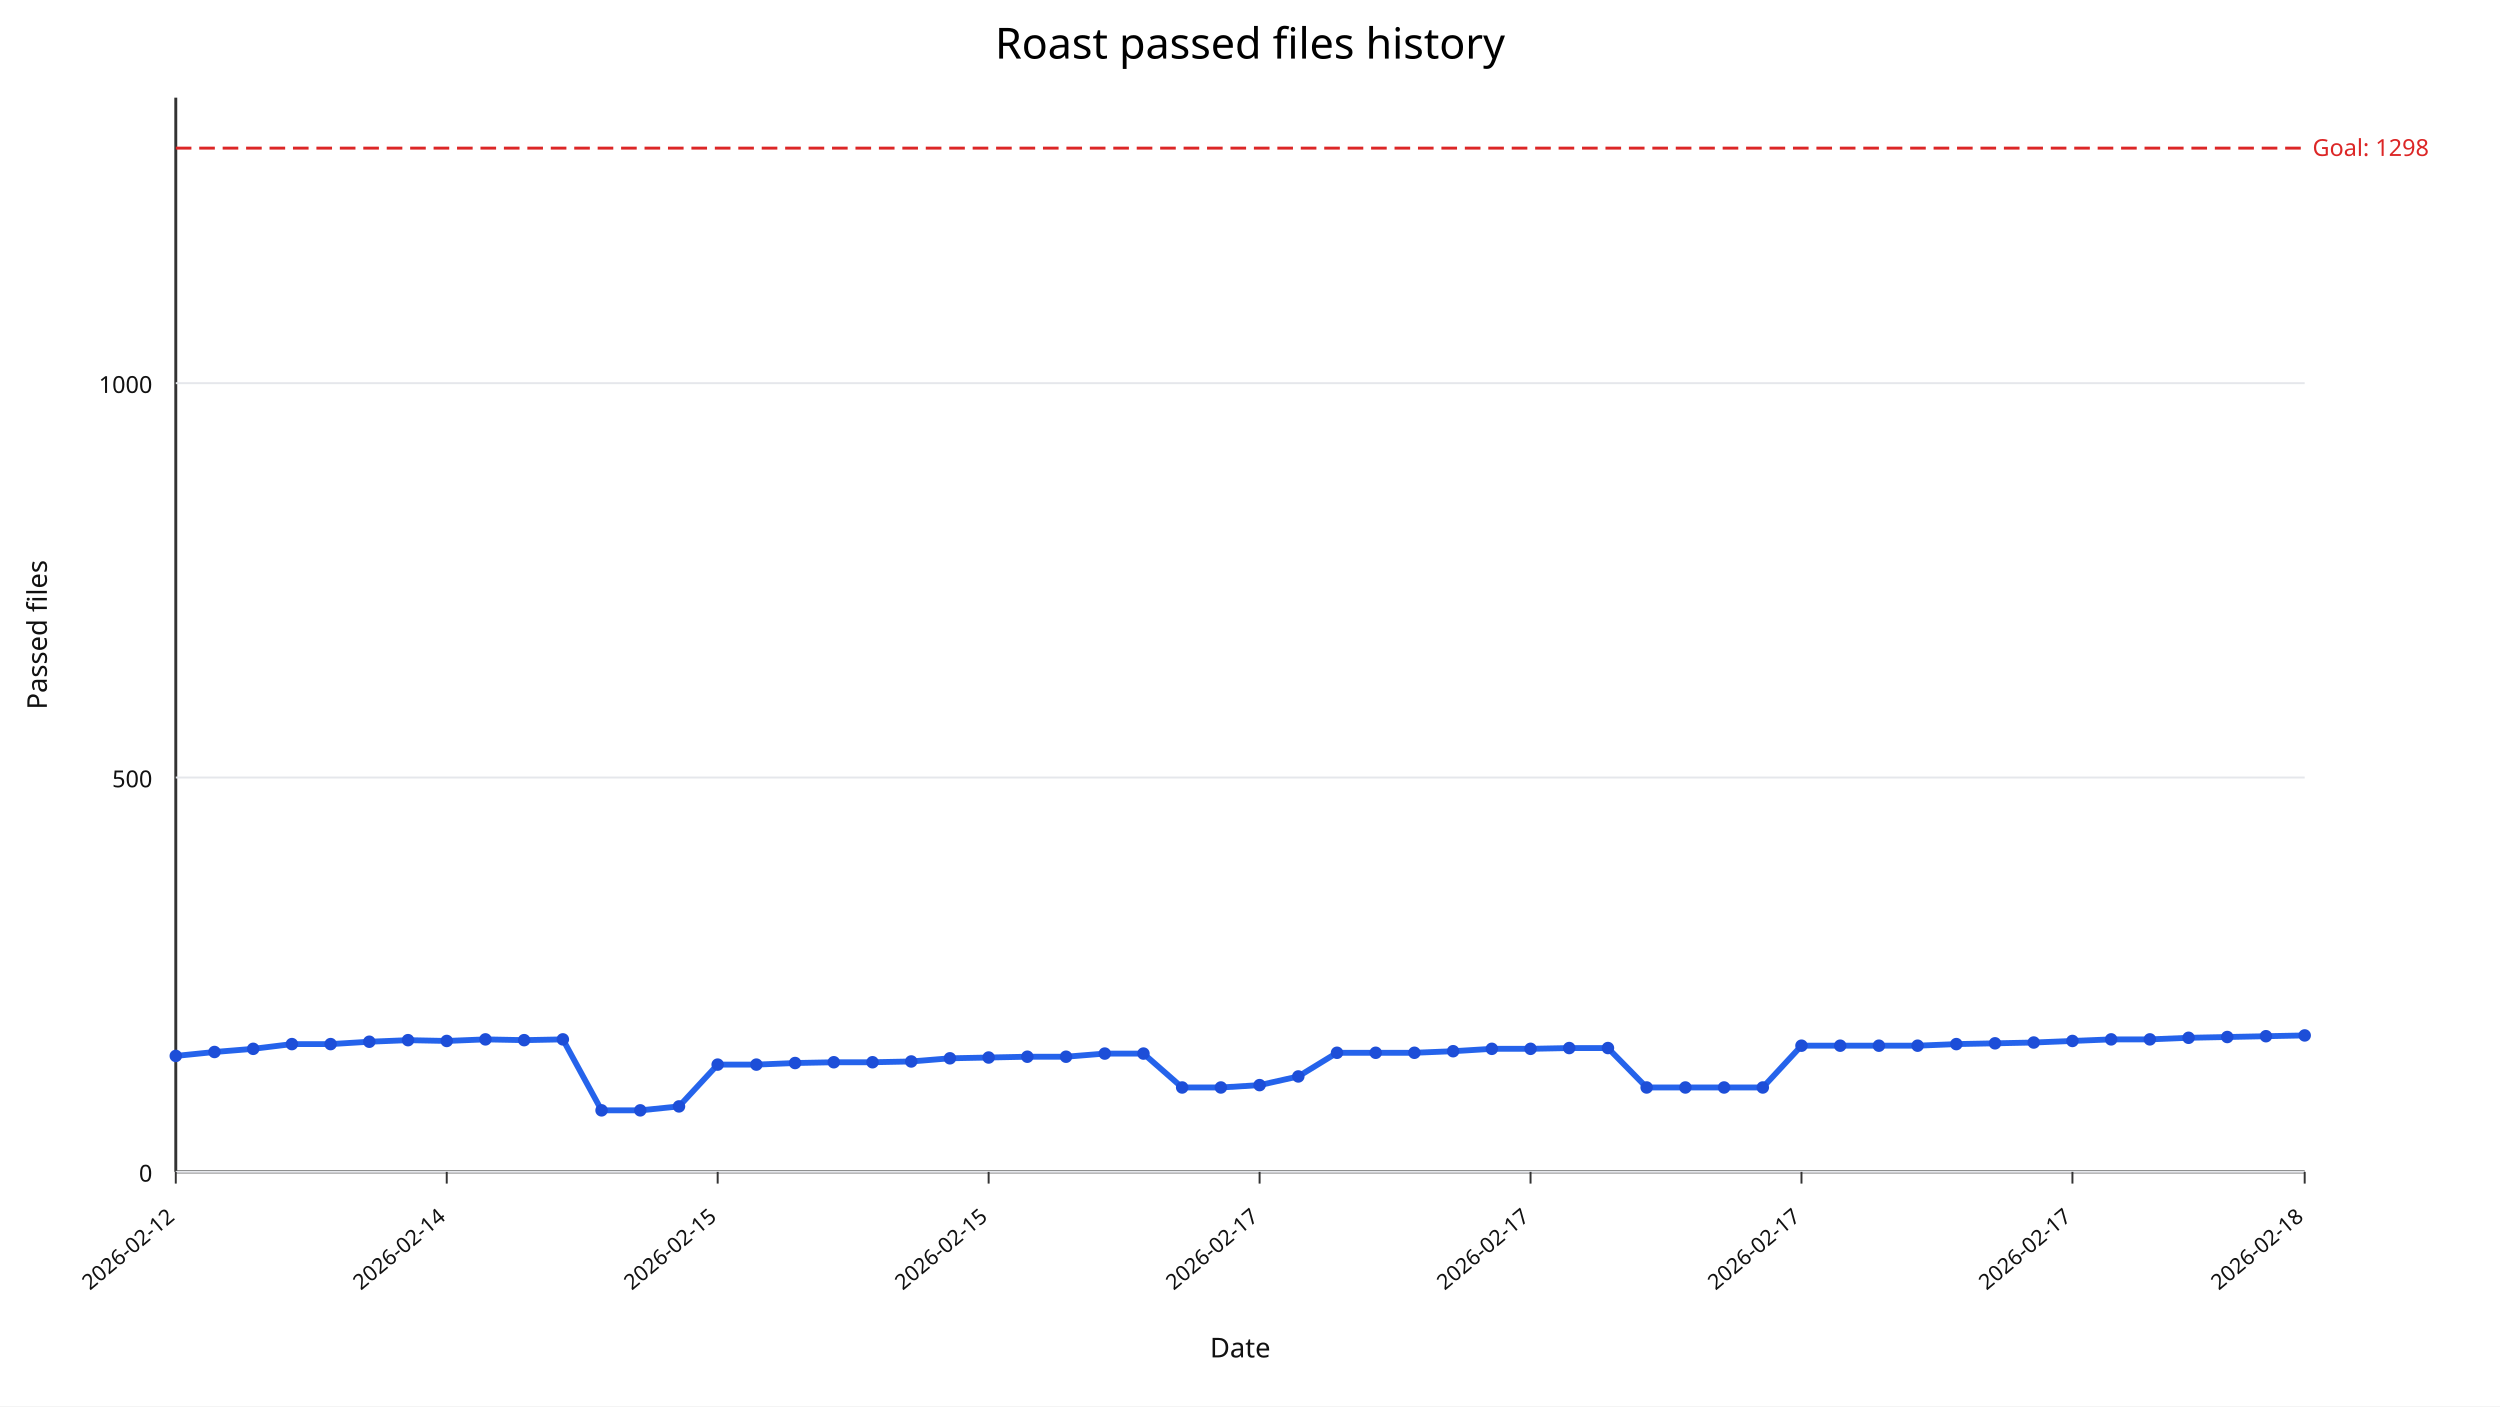
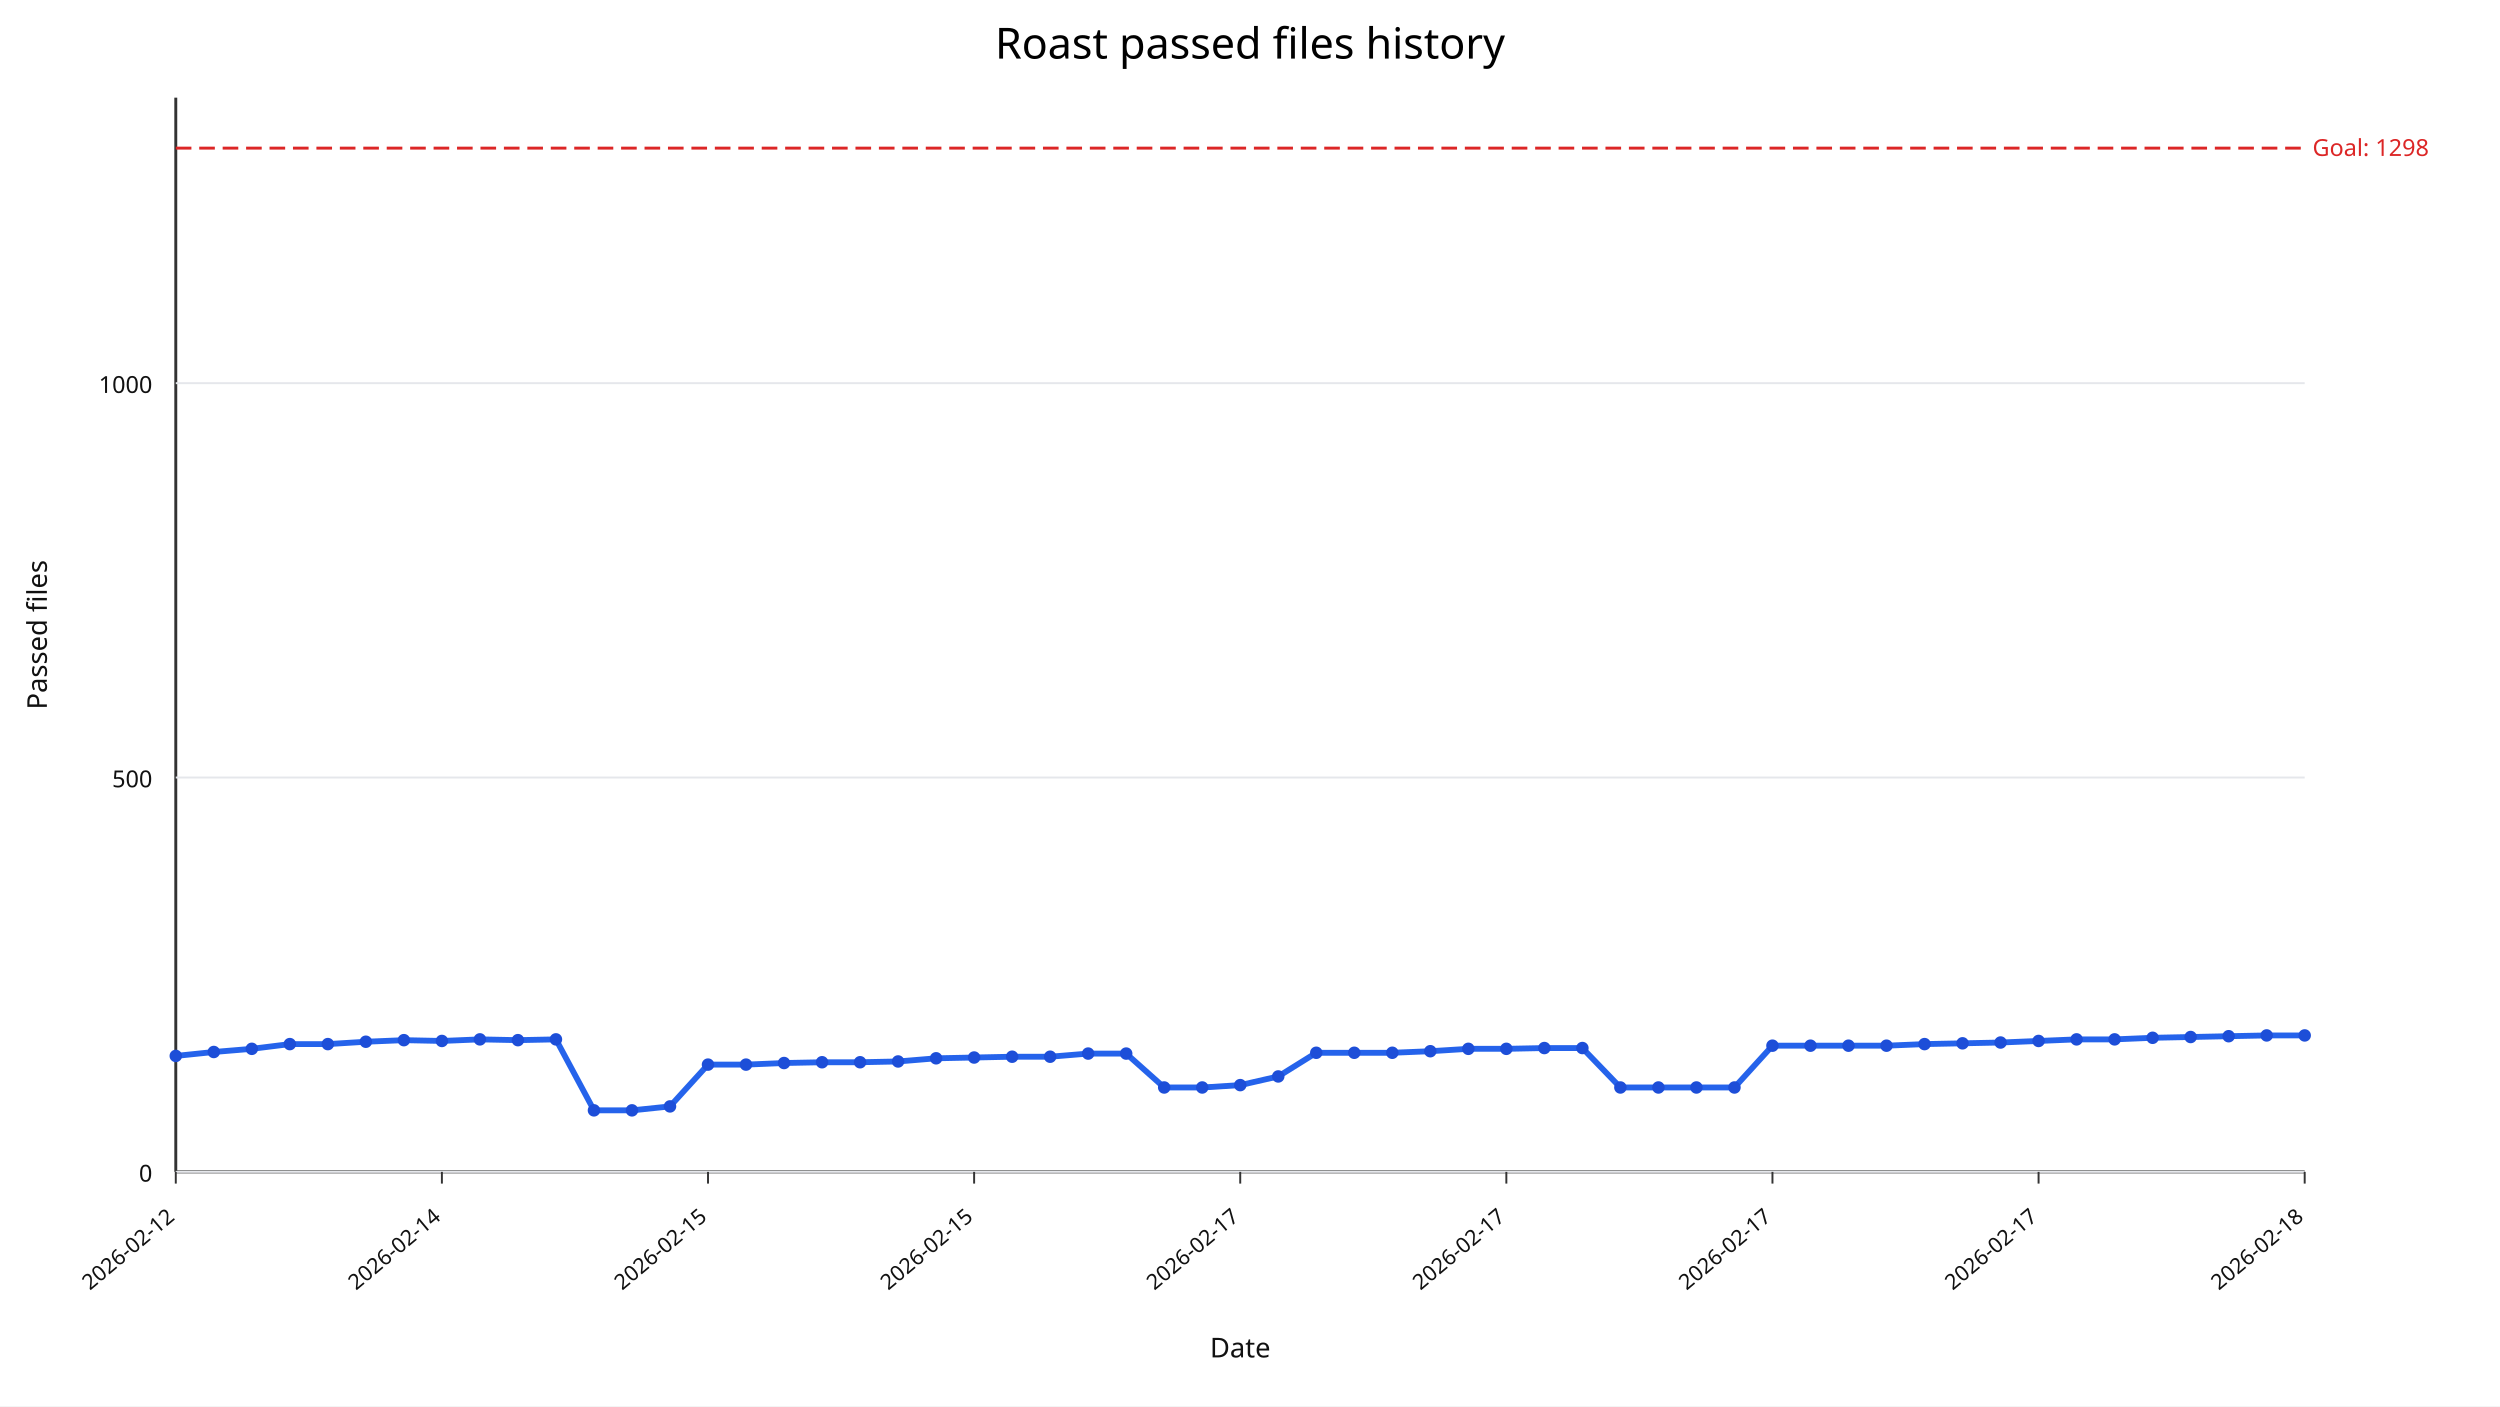
<svg xmlns="http://www.w3.org/2000/svg" width="1280" height="720" viewBox="0 0 1280 720">
  <rect width="100%" height="100%" fill="#ffffff" />
  <text x="640" y="30" text-anchor="middle" font-size="22" font-family="sans-serif">Roast passed files history</text>
  <line x1="90" y1="600" x2="1180" y2="600" stroke="#333" stroke-width="1.5" />
  <line x1="90" y1="50" x2="90" y2="600" stroke="#333" stroke-width="1.5" />
  <line x1="90" y1="600.00" x2="1180" y2="600.00" stroke="#e5e7eb" stroke-width="1" />
  <text x="78" y="605.00" text-anchor="end" font-size="12" fill="#111" font-family="sans-serif">0</text>
  <line x1="90" y1="398.09" x2="1180" y2="398.09" stroke="#e5e7eb" stroke-width="1" />
  <text x="78" y="403.09" text-anchor="end" font-size="12" fill="#111" font-family="sans-serif">500</text>
  <line x1="90" y1="196.18" x2="1180" y2="196.18" stroke="#e5e7eb" stroke-width="1" />
  <text x="78" y="201.18" text-anchor="end" font-size="12" fill="#111" font-family="sans-serif">1000</text>
  <line x1="90.00" y1="600" x2="90.00" y2="606" stroke="#333" stroke-width="1" />
  <text x="90.00" y="624" text-anchor="end" font-size="11" fill="#111" transform="rotate(-40 90.00,624)" font-family="sans-serif">2026-02-12</text>
-   <line x1="228.73" y1="600" x2="228.73" y2="606" stroke="#333" stroke-width="1" />
-   <text x="228.73" y="624" text-anchor="end" font-size="11" fill="#111" transform="rotate(-40 228.73,624)" font-family="sans-serif">2026-02-14</text>
-   <line x1="367.45" y1="600" x2="367.45" y2="606" stroke="#333" stroke-width="1" />
-   <text x="367.45" y="624" text-anchor="end" font-size="11" fill="#111" transform="rotate(-40 367.45,624)" font-family="sans-serif">2026-02-15</text>
-   <line x1="506.18" y1="600" x2="506.18" y2="606" stroke="#333" stroke-width="1" />
-   <text x="506.18" y="624" text-anchor="end" font-size="11" fill="#111" transform="rotate(-40 506.18,624)" font-family="sans-serif">2026-02-15</text>
-   <line x1="644.91" y1="600" x2="644.91" y2="606" stroke="#333" stroke-width="1" />
-   <text x="644.91" y="624" text-anchor="end" font-size="11" fill="#111" transform="rotate(-40 644.91,624)" font-family="sans-serif">2026-02-17</text>
-   <line x1="783.64" y1="600" x2="783.64" y2="606" stroke="#333" stroke-width="1" />
-   <text x="783.64" y="624" text-anchor="end" font-size="11" fill="#111" transform="rotate(-40 783.64,624)" font-family="sans-serif">2026-02-17</text>
-   <line x1="922.36" y1="600" x2="922.36" y2="606" stroke="#333" stroke-width="1" />
-   <text x="922.36" y="624" text-anchor="end" font-size="11" fill="#111" transform="rotate(-40 922.36,624)" font-family="sans-serif">2026-02-17</text>
-   <line x1="1061.09" y1="600" x2="1061.09" y2="606" stroke="#333" stroke-width="1" />
-   <text x="1061.09" y="624" text-anchor="end" font-size="11" fill="#111" transform="rotate(-40 1061.09,624)" font-family="sans-serif">2026-02-17</text>
+   <line x1="226.25" y1="600" x2="226.25" y2="606" stroke="#333" stroke-width="1" />
+   <text x="226.25" y="624" text-anchor="end" font-size="11" fill="#111" transform="rotate(-40 226.25,624)" font-family="sans-serif">2026-02-14</text>
+   <line x1="362.50" y1="600" x2="362.50" y2="606" stroke="#333" stroke-width="1" />
+   <text x="362.50" y="624" text-anchor="end" font-size="11" fill="#111" transform="rotate(-40 362.50,624)" font-family="sans-serif">2026-02-15</text>
+   <line x1="498.75" y1="600" x2="498.75" y2="606" stroke="#333" stroke-width="1" />
+   <text x="498.75" y="624" text-anchor="end" font-size="11" fill="#111" transform="rotate(-40 498.75,624)" font-family="sans-serif">2026-02-15</text>
+   <line x1="635.00" y1="600" x2="635.00" y2="606" stroke="#333" stroke-width="1" />
+   <text x="635.00" y="624" text-anchor="end" font-size="11" fill="#111" transform="rotate(-40 635.00,624)" font-family="sans-serif">2026-02-17</text>
+   <line x1="771.25" y1="600" x2="771.25" y2="606" stroke="#333" stroke-width="1" />
+   <text x="771.25" y="624" text-anchor="end" font-size="11" fill="#111" transform="rotate(-40 771.25,624)" font-family="sans-serif">2026-02-17</text>
+   <line x1="907.50" y1="600" x2="907.50" y2="606" stroke="#333" stroke-width="1" />
+   <text x="907.50" y="624" text-anchor="end" font-size="11" fill="#111" transform="rotate(-40 907.50,624)" font-family="sans-serif">2026-02-17</text>
+   <line x1="1043.75" y1="600" x2="1043.75" y2="606" stroke="#333" stroke-width="1" />
+   <text x="1043.75" y="624" text-anchor="end" font-size="11" fill="#111" transform="rotate(-40 1043.75,624)" font-family="sans-serif">2026-02-17</text>
  <line x1="1180.00" y1="600" x2="1180.00" y2="606" stroke="#333" stroke-width="1" />
  <text x="1180.00" y="624" text-anchor="end" font-size="11" fill="#111" transform="rotate(-40 1180.00,624)" font-family="sans-serif">2026-02-18</text>
  <line x1="90" y1="75.84" x2="1180" y2="75.84" stroke="#dc2626" stroke-width="1.5" stroke-dasharray="8,4" />
  <text x="1184" y="79.84" font-size="12" fill="#dc2626" font-family="sans-serif">Goal: 1298</text>
-   <polyline fill="none" stroke="#2563eb" stroke-width="3" points="90.00,540.64 109.82,538.62 129.64,537.00 149.45,534.58 169.27,534.58 189.09,533.37 208.91,532.56 228.73,532.97 248.55,532.16 268.36,532.56 288.18,532.16 308.00,568.50 327.82,568.50 347.64,566.48 367.45,545.08 387.27,545.08 407.09,544.27 426.91,543.87 446.73,543.87 466.55,543.47 486.36,541.85 506.18,541.45 526.00,541.04 545.82,541.04 565.64,539.43 585.45,539.43 605.27,556.79 625.09,556.79 644.91,555.58 664.73,551.14 684.55,539.02 704.36,539.02 724.18,539.02 744.00,538.22 763.82,537.00 783.64,537.00 803.45,536.60 823.27,536.60 843.09,556.79 862.91,556.79 882.73,556.79 902.55,556.79 922.36,535.39 942.18,535.39 962.00,535.39 981.82,535.39 1001.64,534.58 1021.45,534.18 1041.27,533.77 1061.09,532.97 1080.91,532.16 1100.73,532.16 1120.55,531.35 1140.36,530.95 1160.18,530.54 1180.00,530.14" />
+   <polyline fill="none" stroke="#2563eb" stroke-width="3" points="90.00,540.64 109.46,538.62 128.93,537.00 148.39,534.58 167.86,534.58 187.32,533.37 206.79,532.56 226.25,532.97 245.71,532.16 265.18,532.56 284.64,532.16 304.11,568.50 323.57,568.50 343.04,566.48 362.50,545.08 381.96,545.08 401.43,544.27 420.89,543.87 440.36,543.87 459.82,543.47 479.29,541.85 498.75,541.45 518.21,541.04 537.68,541.04 557.14,539.43 576.61,539.43 596.07,556.79 615.54,556.79 635.00,555.58 654.46,551.14 673.93,539.02 693.39,539.02 712.86,539.02 732.32,538.22 751.79,537.00 771.25,537.00 790.71,536.60 810.18,536.60 829.64,556.79 849.11,556.79 868.57,556.79 888.04,556.79 907.50,535.39 926.96,535.39 946.43,535.39 965.89,535.39 985.36,534.58 1004.82,534.18 1024.29,533.77 1043.75,532.97 1063.21,532.16 1082.68,532.16 1102.14,531.35 1121.61,530.95 1141.07,530.54 1160.54,530.14 1180.00,530.14" />
  <circle cx="90.00" cy="540.64" r="3.2" fill="#1d4ed8" />
-   <circle cx="109.82" cy="538.62" r="3.2" fill="#1d4ed8" />
-   <circle cx="129.64" cy="537.00" r="3.2" fill="#1d4ed8" />
-   <circle cx="149.45" cy="534.58" r="3.2" fill="#1d4ed8" />
-   <circle cx="169.27" cy="534.58" r="3.2" fill="#1d4ed8" />
-   <circle cx="189.09" cy="533.37" r="3.2" fill="#1d4ed8" />
-   <circle cx="208.91" cy="532.56" r="3.2" fill="#1d4ed8" />
-   <circle cx="228.73" cy="532.97" r="3.2" fill="#1d4ed8" />
-   <circle cx="248.55" cy="532.16" r="3.2" fill="#1d4ed8" />
-   <circle cx="268.36" cy="532.56" r="3.2" fill="#1d4ed8" />
-   <circle cx="288.18" cy="532.16" r="3.2" fill="#1d4ed8" />
-   <circle cx="308.00" cy="568.50" r="3.2" fill="#1d4ed8" />
-   <circle cx="327.82" cy="568.50" r="3.2" fill="#1d4ed8" />
-   <circle cx="347.64" cy="566.48" r="3.2" fill="#1d4ed8" />
-   <circle cx="367.45" cy="545.08" r="3.2" fill="#1d4ed8" />
-   <circle cx="387.27" cy="545.08" r="3.2" fill="#1d4ed8" />
-   <circle cx="407.09" cy="544.27" r="3.2" fill="#1d4ed8" />
-   <circle cx="426.91" cy="543.87" r="3.2" fill="#1d4ed8" />
-   <circle cx="446.73" cy="543.87" r="3.2" fill="#1d4ed8" />
-   <circle cx="466.55" cy="543.47" r="3.2" fill="#1d4ed8" />
-   <circle cx="486.36" cy="541.85" r="3.2" fill="#1d4ed8" />
-   <circle cx="506.18" cy="541.45" r="3.2" fill="#1d4ed8" />
-   <circle cx="526.00" cy="541.04" r="3.2" fill="#1d4ed8" />
-   <circle cx="545.82" cy="541.04" r="3.2" fill="#1d4ed8" />
-   <circle cx="565.64" cy="539.43" r="3.2" fill="#1d4ed8" />
-   <circle cx="585.45" cy="539.43" r="3.2" fill="#1d4ed8" />
-   <circle cx="605.27" cy="556.79" r="3.2" fill="#1d4ed8" />
-   <circle cx="625.09" cy="556.79" r="3.2" fill="#1d4ed8" />
-   <circle cx="644.91" cy="555.58" r="3.2" fill="#1d4ed8" />
-   <circle cx="664.73" cy="551.14" r="3.2" fill="#1d4ed8" />
-   <circle cx="684.55" cy="539.02" r="3.2" fill="#1d4ed8" />
-   <circle cx="704.36" cy="539.02" r="3.2" fill="#1d4ed8" />
-   <circle cx="724.18" cy="539.02" r="3.2" fill="#1d4ed8" />
-   <circle cx="744.00" cy="538.22" r="3.2" fill="#1d4ed8" />
-   <circle cx="763.82" cy="537.00" r="3.2" fill="#1d4ed8" />
-   <circle cx="783.64" cy="537.00" r="3.2" fill="#1d4ed8" />
-   <circle cx="803.45" cy="536.60" r="3.2" fill="#1d4ed8" />
-   <circle cx="823.27" cy="536.60" r="3.2" fill="#1d4ed8" />
-   <circle cx="843.09" cy="556.79" r="3.2" fill="#1d4ed8" />
-   <circle cx="862.91" cy="556.79" r="3.2" fill="#1d4ed8" />
-   <circle cx="882.73" cy="556.79" r="3.2" fill="#1d4ed8" />
-   <circle cx="902.55" cy="556.79" r="3.2" fill="#1d4ed8" />
-   <circle cx="922.36" cy="535.39" r="3.2" fill="#1d4ed8" />
-   <circle cx="942.18" cy="535.39" r="3.2" fill="#1d4ed8" />
-   <circle cx="962.00" cy="535.39" r="3.2" fill="#1d4ed8" />
-   <circle cx="981.82" cy="535.39" r="3.2" fill="#1d4ed8" />
-   <circle cx="1001.64" cy="534.58" r="3.2" fill="#1d4ed8" />
-   <circle cx="1021.45" cy="534.18" r="3.2" fill="#1d4ed8" />
-   <circle cx="1041.27" cy="533.77" r="3.2" fill="#1d4ed8" />
-   <circle cx="1061.09" cy="532.97" r="3.2" fill="#1d4ed8" />
-   <circle cx="1080.91" cy="532.16" r="3.2" fill="#1d4ed8" />
-   <circle cx="1100.73" cy="532.16" r="3.2" fill="#1d4ed8" />
-   <circle cx="1120.55" cy="531.35" r="3.2" fill="#1d4ed8" />
-   <circle cx="1140.36" cy="530.95" r="3.2" fill="#1d4ed8" />
-   <circle cx="1160.18" cy="530.54" r="3.2" fill="#1d4ed8" />
+   <circle cx="109.46" cy="538.62" r="3.2" fill="#1d4ed8" />
+   <circle cx="128.93" cy="537.00" r="3.2" fill="#1d4ed8" />
+   <circle cx="148.39" cy="534.58" r="3.2" fill="#1d4ed8" />
+   <circle cx="167.86" cy="534.58" r="3.2" fill="#1d4ed8" />
+   <circle cx="187.32" cy="533.37" r="3.2" fill="#1d4ed8" />
+   <circle cx="206.79" cy="532.56" r="3.2" fill="#1d4ed8" />
+   <circle cx="226.25" cy="532.97" r="3.2" fill="#1d4ed8" />
+   <circle cx="245.71" cy="532.16" r="3.2" fill="#1d4ed8" />
+   <circle cx="265.18" cy="532.56" r="3.2" fill="#1d4ed8" />
+   <circle cx="284.64" cy="532.16" r="3.2" fill="#1d4ed8" />
+   <circle cx="304.11" cy="568.50" r="3.2" fill="#1d4ed8" />
+   <circle cx="323.57" cy="568.50" r="3.2" fill="#1d4ed8" />
+   <circle cx="343.04" cy="566.48" r="3.2" fill="#1d4ed8" />
+   <circle cx="362.50" cy="545.08" r="3.2" fill="#1d4ed8" />
+   <circle cx="381.96" cy="545.08" r="3.2" fill="#1d4ed8" />
+   <circle cx="401.43" cy="544.27" r="3.2" fill="#1d4ed8" />
+   <circle cx="420.89" cy="543.87" r="3.2" fill="#1d4ed8" />
+   <circle cx="440.36" cy="543.87" r="3.2" fill="#1d4ed8" />
+   <circle cx="459.82" cy="543.47" r="3.2" fill="#1d4ed8" />
+   <circle cx="479.29" cy="541.85" r="3.2" fill="#1d4ed8" />
+   <circle cx="498.75" cy="541.45" r="3.2" fill="#1d4ed8" />
+   <circle cx="518.21" cy="541.04" r="3.2" fill="#1d4ed8" />
+   <circle cx="537.68" cy="541.04" r="3.2" fill="#1d4ed8" />
+   <circle cx="557.14" cy="539.43" r="3.2" fill="#1d4ed8" />
+   <circle cx="576.61" cy="539.43" r="3.2" fill="#1d4ed8" />
+   <circle cx="596.07" cy="556.79" r="3.2" fill="#1d4ed8" />
+   <circle cx="615.54" cy="556.79" r="3.2" fill="#1d4ed8" />
+   <circle cx="635.00" cy="555.58" r="3.2" fill="#1d4ed8" />
+   <circle cx="654.46" cy="551.14" r="3.2" fill="#1d4ed8" />
+   <circle cx="673.93" cy="539.02" r="3.2" fill="#1d4ed8" />
+   <circle cx="693.39" cy="539.02" r="3.2" fill="#1d4ed8" />
+   <circle cx="712.86" cy="539.02" r="3.2" fill="#1d4ed8" />
+   <circle cx="732.32" cy="538.22" r="3.2" fill="#1d4ed8" />
+   <circle cx="751.79" cy="537.00" r="3.2" fill="#1d4ed8" />
+   <circle cx="771.25" cy="537.00" r="3.2" fill="#1d4ed8" />
+   <circle cx="790.71" cy="536.60" r="3.2" fill="#1d4ed8" />
+   <circle cx="810.18" cy="536.60" r="3.2" fill="#1d4ed8" />
+   <circle cx="829.64" cy="556.79" r="3.2" fill="#1d4ed8" />
+   <circle cx="849.11" cy="556.79" r="3.2" fill="#1d4ed8" />
+   <circle cx="868.57" cy="556.79" r="3.2" fill="#1d4ed8" />
+   <circle cx="888.04" cy="556.79" r="3.2" fill="#1d4ed8" />
+   <circle cx="907.50" cy="535.39" r="3.2" fill="#1d4ed8" />
+   <circle cx="926.96" cy="535.39" r="3.2" fill="#1d4ed8" />
+   <circle cx="946.43" cy="535.39" r="3.2" fill="#1d4ed8" />
+   <circle cx="965.89" cy="535.39" r="3.2" fill="#1d4ed8" />
+   <circle cx="985.36" cy="534.58" r="3.2" fill="#1d4ed8" />
+   <circle cx="1004.82" cy="534.18" r="3.2" fill="#1d4ed8" />
+   <circle cx="1024.29" cy="533.77" r="3.2" fill="#1d4ed8" />
+   <circle cx="1043.75" cy="532.97" r="3.2" fill="#1d4ed8" />
+   <circle cx="1063.21" cy="532.16" r="3.2" fill="#1d4ed8" />
+   <circle cx="1082.68" cy="532.16" r="3.2" fill="#1d4ed8" />
+   <circle cx="1102.14" cy="531.35" r="3.2" fill="#1d4ed8" />
+   <circle cx="1121.61" cy="530.95" r="3.2" fill="#1d4ed8" />
+   <circle cx="1141.07" cy="530.54" r="3.2" fill="#1d4ed8" />
+   <circle cx="1160.54" cy="530.14" r="3.2" fill="#1d4ed8" />
  <circle cx="1180.00" cy="530.14" r="3.2" fill="#1d4ed8" />
  <text x="635" y="695" text-anchor="middle" font-size="14" fill="#111" font-family="sans-serif">Date</text>
  <text x="24" y="325" text-anchor="middle" font-size="14" fill="#111" transform="rotate(-90 24,325)" font-family="sans-serif">Passed files</text>
</svg>
